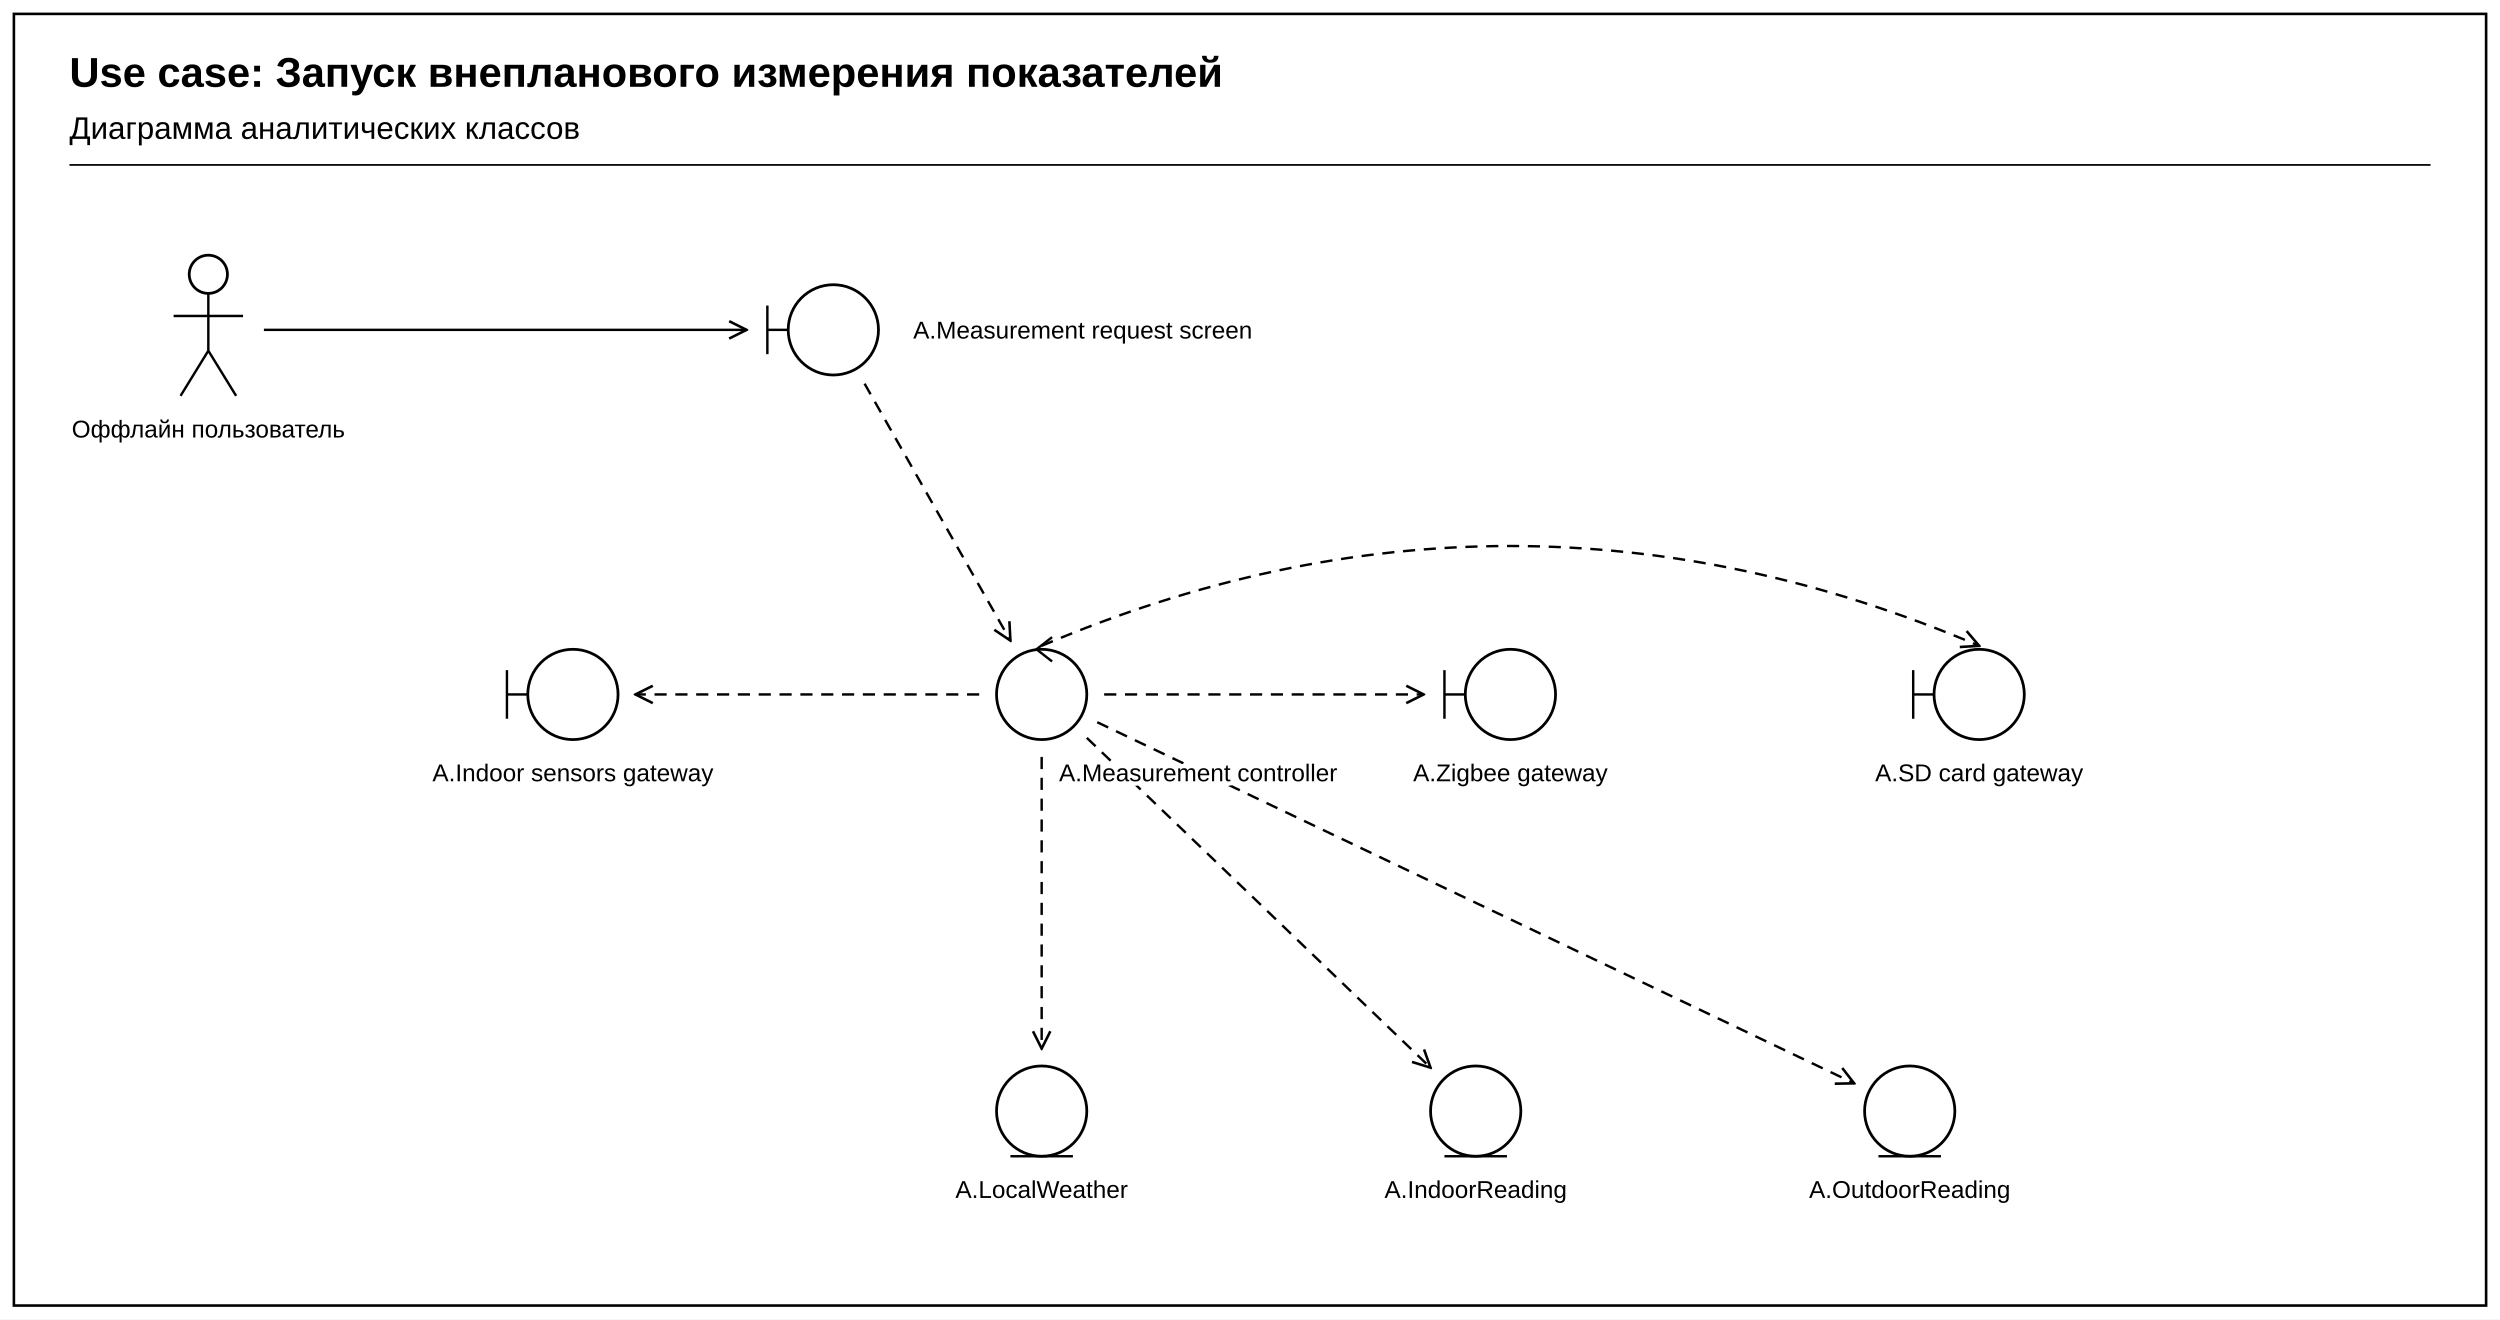
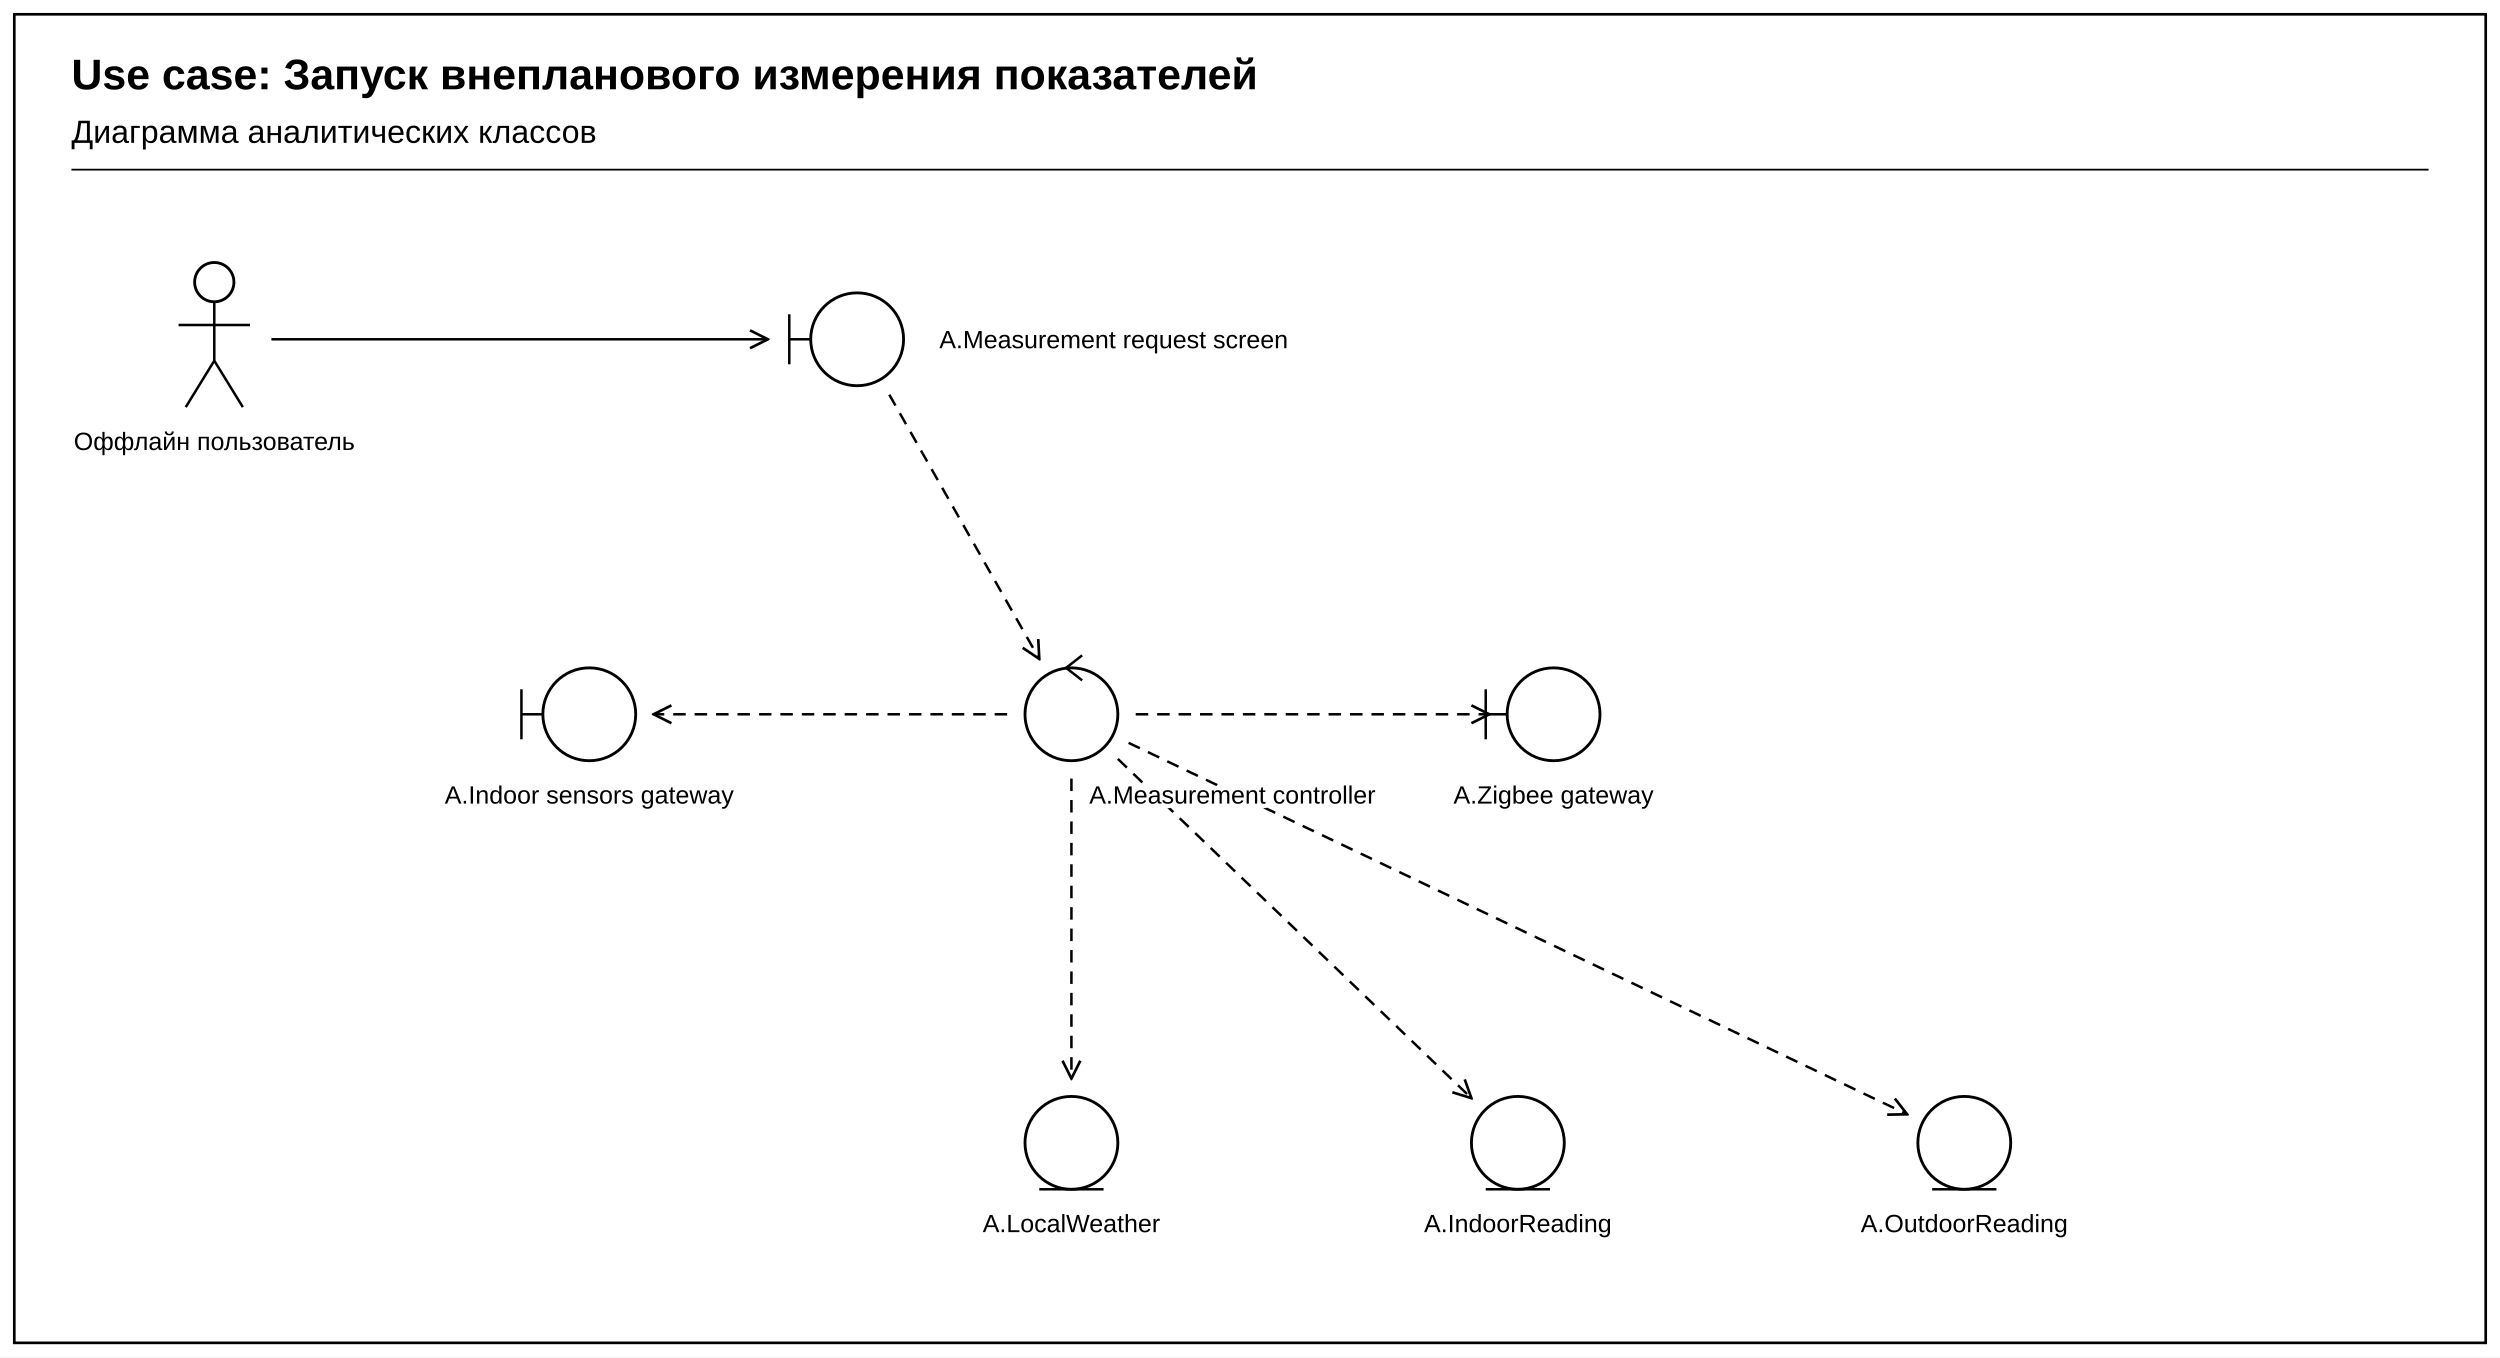
- <svg xmlns="http://www.w3.org/2000/svg" viewBox="0 0 1440 760" width="1440" height="760">
+ <svg xmlns="http://www.w3.org/2000/svg" viewBox="0 0 1400 760" width="1400" height="760">
  <style>.t{font-family:Arial,Helvetica,sans-serif;fill:#000;paint-order:stroke;stroke:#fff;stroke-width:5px;stroke-linejoin:round}.h{font-family:Arial,Helvetica,sans-serif;fill:#000}.s{fill:#fff;stroke:#000;stroke-width:1.6}.l{stroke:#000;stroke-width:1.4;fill:none}.d{stroke:#000;stroke-width:1.4;fill:none;stroke-dasharray:7 5}</style>
  <defs>
    <marker id="o" markerWidth="12" markerHeight="12" refX="11" refY="6" orient="auto" markerUnits="userSpaceOnUse">
      <path d="M1,1 L11,6 L1,11" fill="none" stroke="#000" stroke-width="1.5" />
    </marker>
    <marker id="f" markerWidth="14" markerHeight="12" refX="13" refY="6" orient="auto" markerUnits="userSpaceOnUse">
      <path d="M0,0 L13,6 L0,12 z" fill="#000" />
    </marker>
  </defs>
-   <rect width="1440" height="760" fill="#fff" />
-   <rect x="8" y="8" width="1424" height="744" fill="none" stroke="#000" stroke-width="1.5" />
+   <rect width="1400" height="760" fill="#fff" />
+   <rect x="8" y="8" width="1384" height="744" fill="none" stroke="#000" stroke-width="1.5" />
  <text x="40" y="50" text-anchor="start" font-size="24" font-weight="bold" class="h">Use case: Запуск внепланового измерения показателей</text>
  <text x="40" y="80" text-anchor="start" font-size="18" class="h">Диаграмма аналитических классов</text>
-   <line x1="40" y1="95" x2="1400" y2="95" stroke="#000" />
+   <line x1="40" y1="95" x2="1360" y2="95" stroke="#000" />
  <line class="l" x1="152" y1="190" x2="430" y2="190" marker-end="url(#o)" />
  <line class="d" x1="498" y1="221" x2="582" y2="369" marker-end="url(#o)" />
  <line class="d" x1="564" y1="400" x2="366" y2="400" marker-end="url(#o)" />
-   <line class="d" x1="636" y1="400" x2="820" y2="400" marker-end="url(#o)" />
-   <path class="d" d="M600,372 Q870,257 1140,372" marker-end="url(#o)" />
+   <line class="d" x1="636" y1="400" x2="834" y2="400" marker-end="url(#o)" />
  <line class="d" x1="600" y1="436" x2="600" y2="604" marker-end="url(#o)" />
  <line class="d" x1="626" y1="425" x2="824" y2="615" marker-end="url(#o)" />
  <line class="d" x1="632" y1="416" x2="1068" y2="624" marker-end="url(#o)" />
  <circle class="s" cx="120" cy="158" r="11" />
  <path class="l" d="M120,169V202M100,182H140M104,228L120,202L136,228" />
  <text x="120" y="252" text-anchor="middle" font-size="14" class="t">Оффлайн пользователь</text>
  <circle class="s" cx="480" cy="190" r="26" />
  <path class="l" d="M454,190H442M442,176V204" />
  <text x="526" y="195" text-anchor="start" font-size="14" class="t">A.Measurement request screen</text>
  <circle class="s" cx="600" cy="400" r="26" />
  <path class="l" d="M606,367L597,374L606,381" />
  <text x="610" y="450" text-anchor="start" font-size="14" class="t">A.Measurement controller</text>
  <circle class="s" cx="330" cy="400" r="26" />
  <path class="l" d="M304,400H292M292,386V414" />
  <text x="330" y="450" text-anchor="middle" font-size="14" class="t">A.Indoor sensors gateway</text>
  <circle class="s" cx="870" cy="400" r="26" />
  <path class="l" d="M844,400H832M832,386V414" />
  <text x="870" y="450" text-anchor="middle" font-size="14" class="t">A.Zigbee gateway</text>
-   <circle class="s" cx="1140" cy="400" r="26" />
-   <path class="l" d="M1114,400H1102M1102,386V414" />
-   <text x="1140" y="450" text-anchor="middle" font-size="14" class="t">A.SD card gateway</text>
  <circle class="s" cx="600" cy="640" r="26" />
  <path class="l" d="M582,666H618" />
  <text x="600" y="690" text-anchor="middle" font-size="14" class="t">A.LocalWeather</text>
  <circle class="s" cx="850" cy="640" r="26" />
  <path class="l" d="M832,666H868" />
  <text x="850" y="690" text-anchor="middle" font-size="14" class="t">A.IndoorReading</text>
  <circle class="s" cx="1100" cy="640" r="26" />
  <path class="l" d="M1082,666H1118" />
  <text x="1100" y="690" text-anchor="middle" font-size="14" class="t">A.OutdoorReading</text>
</svg>
